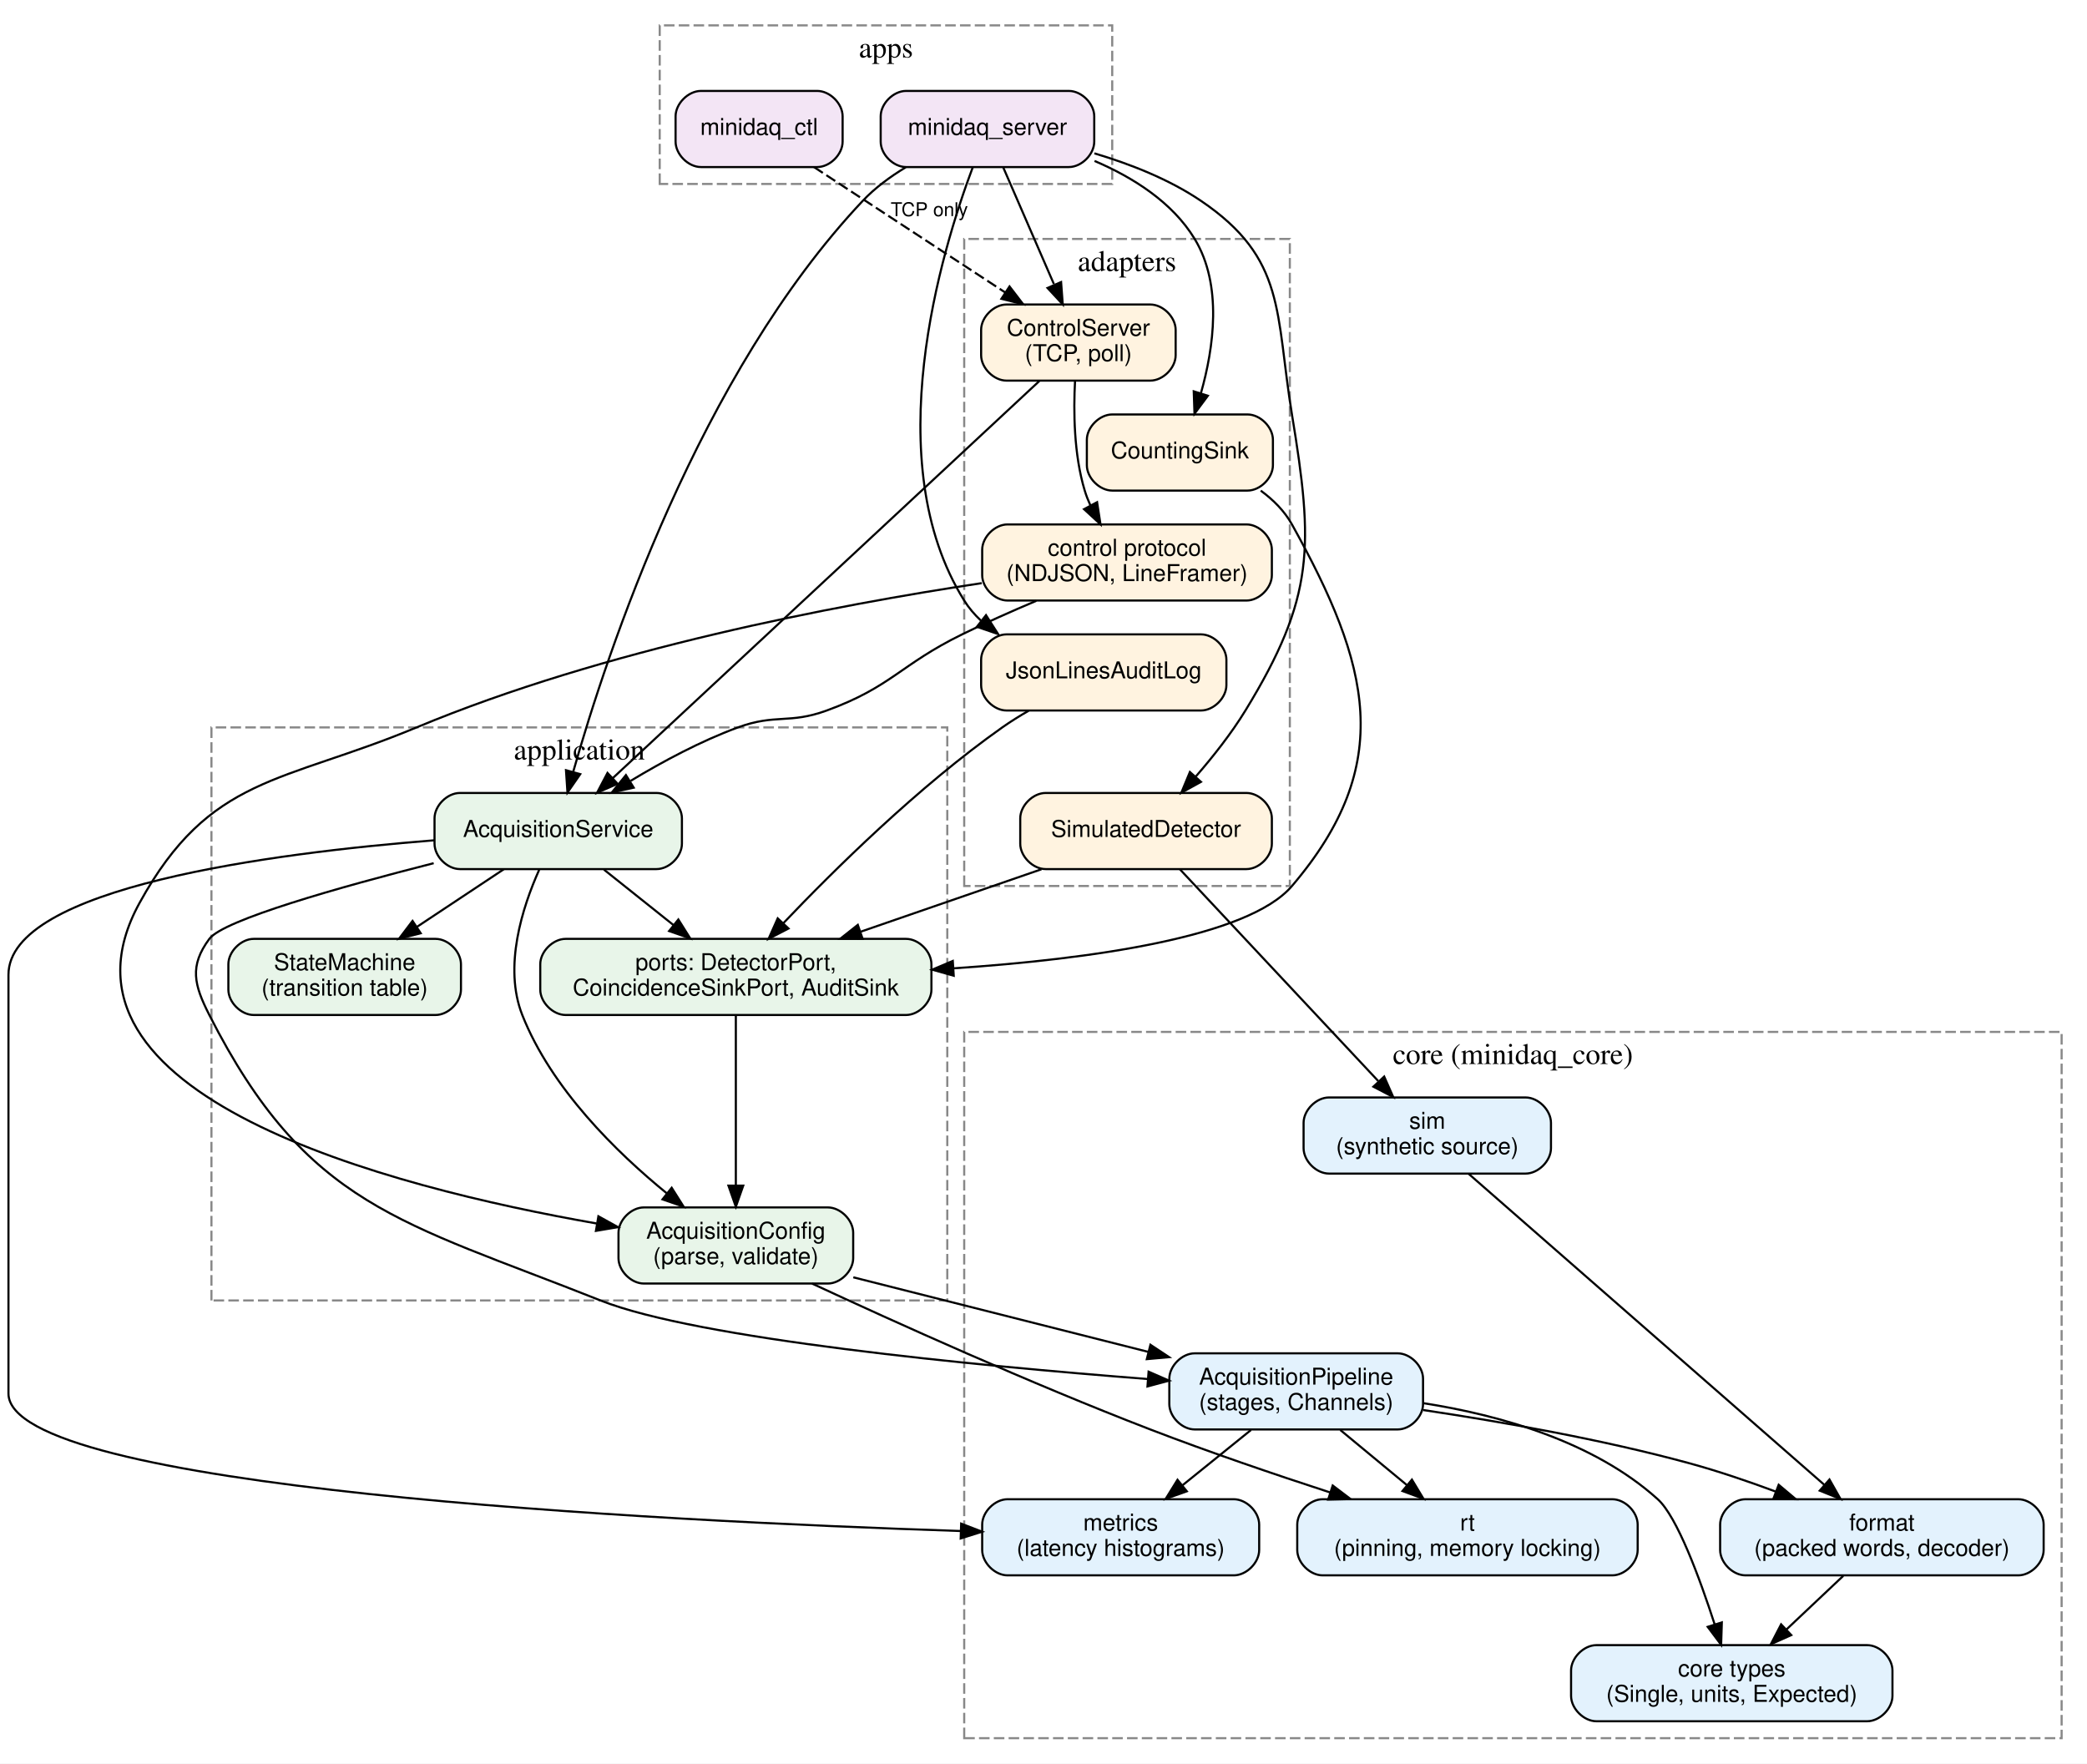
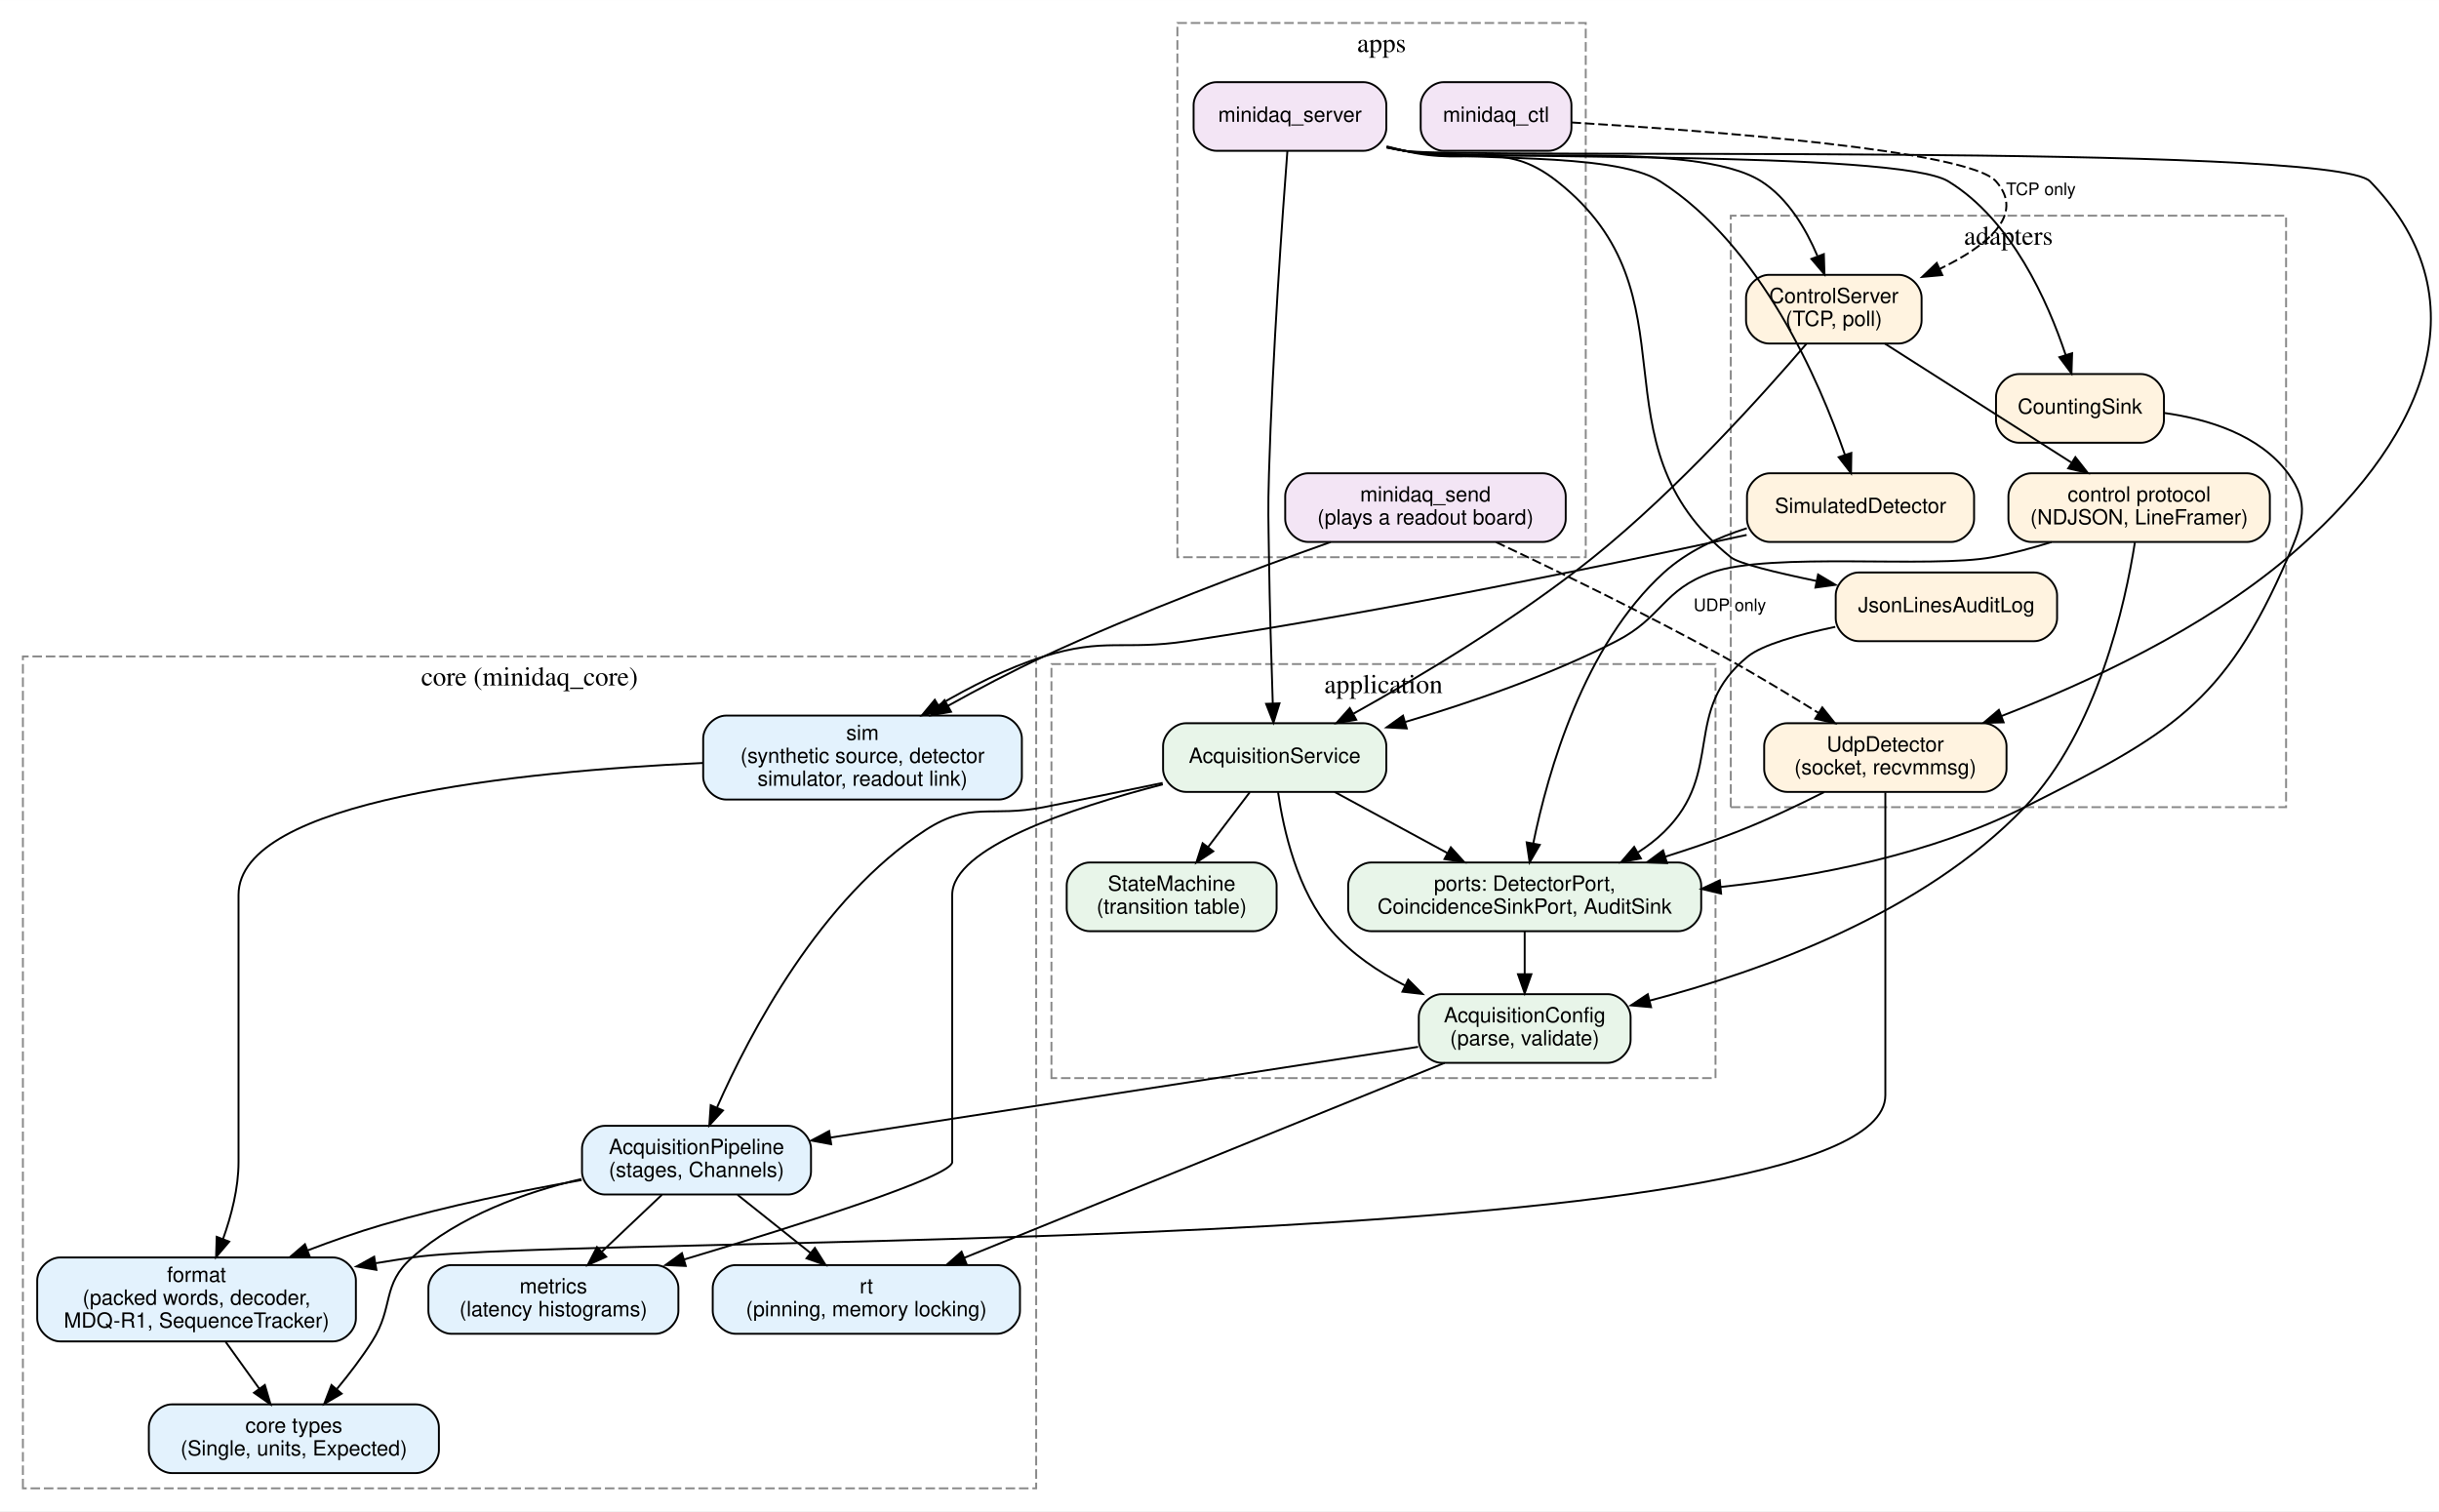
- <svg xmlns="http://www.w3.org/2000/svg" width="987pt" height="834pt" viewBox="0.00 0.00 987.00 834.00">
-   <g id="graph0" class="graph" transform="scale(1 1) rotate(0) translate(4 830)">
-     <polygon fill="white" stroke="transparent" points="-4,4 -4,-830 983,-830 983,4 -4,4" />
+ <svg xmlns="http://www.w3.org/2000/svg" width="1278pt" height="792pt" viewBox="0.00 0.00 1278.14 792.00">
+   <g id="graph0" class="graph" transform="scale(1 1) rotate(0) translate(4 788)">
+     <polygon fill="white" stroke="transparent" points="-4,4 -4,-788 1274.14,-788 1274.14,4 -4,4" />
    <g id="clust1" class="cluster">
-       <polygon fill="none" stroke="#888888" stroke-dasharray="5,2" points="308,-743 308,-818 522,-818 522,-743 308,-743" />
-       <text text-anchor="middle" x="415" y="-802.8" font-family="Times,serif" font-size="14.00">apps</text>
+       <polygon fill="none" stroke="#888888" stroke-dasharray="5,2" points="613,-496 613,-776 827,-776 827,-496 613,-496" />
+       <text text-anchor="middle" x="720" y="-760.8" font-family="Times,serif" font-size="14.00">apps</text>
    </g>
    <g id="clust2" class="cluster">
-       <polygon fill="none" stroke="#888888" stroke-dasharray="5,2" points="452,-411 452,-717 606,-717 606,-411 452,-411" />
-       <text text-anchor="middle" x="529" y="-701.8" font-family="Times,serif" font-size="14.00">adapters</text>
+       <polygon fill="none" stroke="#888888" stroke-dasharray="5,2" points="903,-365 903,-675 1194,-675 1194,-365 903,-365" />
+       <text text-anchor="middle" x="1048.5" y="-659.8" font-family="Times,serif" font-size="14.00">adapters</text>
    </g>
    <g id="clust3" class="cluster">
-       <polygon fill="none" stroke="#888888" stroke-dasharray="5,2" points="96,-215 96,-486 444,-486 444,-215 96,-215" />
-       <text text-anchor="middle" x="270" y="-470.8" font-family="Times,serif" font-size="14.00">application</text>
+       <polygon fill="none" stroke="#888888" stroke-dasharray="5,2" points="547,-223 547,-440 895,-440 895,-223 547,-223" />
+       <text text-anchor="middle" x="721" y="-424.8" font-family="Times,serif" font-size="14.00">application</text>
    </g>
    <g id="clust4" class="cluster">
-       <polygon fill="none" stroke="#888888" stroke-dasharray="5,2" points="452,-8 452,-342 971,-342 971,-8 452,-8" />
-       <text text-anchor="middle" x="711.5" y="-326.8" font-family="Times,serif" font-size="14.00">core (minidaq_core)</text>
+       <polygon fill="none" stroke="#888888" stroke-dasharray="5,2" points="8,-8 8,-444 539,-444 539,-8 8,-8" />
+       <text text-anchor="middle" x="273.5" y="-428.8" font-family="Times,serif" font-size="14.00">core (minidaq_core)</text>
    </g>
    <g id="node1" class="node app">
-       <path fill="#f3e5f5" stroke="black" d="M501.5,-787C501.5,-787 424.5,-787 424.5,-787 418.5,-787 412.5,-781 412.5,-775 412.5,-775 412.5,-763 412.5,-763 412.5,-757 418.5,-751 424.5,-751 424.5,-751 501.5,-751 501.5,-751 507.5,-751 513.5,-757 513.5,-763 513.5,-763 513.5,-775 513.5,-775 513.5,-781 507.5,-787 501.5,-787" />
-       <text text-anchor="middle" x="463" y="-766.2" font-family="Helvetica,sans-Serif" font-size="11.00">minidaq_server</text>
-     </g>
-     <g id="node3" class="node adapters">
-       <path fill="#fff3e0" stroke="black" d="M540,-686C540,-686 472,-686 472,-686 466,-686 460,-680 460,-674 460,-674 460,-662 460,-662 460,-656 466,-650 472,-650 472,-650 540,-650 540,-650 546,-650 552,-656 552,-662 552,-662 552,-674 552,-674 552,-680 546,-686 540,-686" />
-       <text text-anchor="middle" x="506" y="-671.2" font-family="Helvetica,sans-Serif" font-size="11.00">ControlServer</text>
-       <text text-anchor="middle" x="506" y="-659.2" font-family="Helvetica,sans-Serif" font-size="11.00">(TCP, poll)</text>
+       <path fill="#f3e5f5" stroke="black" d="M710.5,-745C710.5,-745 633.5,-745 633.5,-745 627.5,-745 621.5,-739 621.5,-733 621.5,-733 621.5,-721 621.5,-721 621.5,-715 627.5,-709 633.5,-709 633.5,-709 710.5,-709 710.5,-709 716.5,-709 722.5,-715 722.5,-721 722.5,-721 722.5,-733 722.5,-733 722.5,-739 716.5,-745 710.5,-745" />
+       <text text-anchor="middle" x="672" y="-724.2" font-family="Helvetica,sans-Serif" font-size="11.00">minidaq_server</text>
+     </g>
+     <g id="node4" class="node adapters">
+       <path fill="#fff3e0" stroke="black" d="M991,-644C991,-644 923,-644 923,-644 917,-644 911,-638 911,-632 911,-632 911,-620 911,-620 911,-614 917,-608 923,-608 923,-608 991,-608 991,-608 997,-608 1003,-614 1003,-620 1003,-620 1003,-632 1003,-632 1003,-638 997,-644 991,-644" />
+       <text text-anchor="middle" x="957" y="-629.2" font-family="Helvetica,sans-Serif" font-size="11.00">ControlServer</text>
+       <text text-anchor="middle" x="957" y="-617.2" font-family="Helvetica,sans-Serif" font-size="11.00">(TCP, poll)</text>
    </g>
    <g id="edge1" class="edge">
-       <path fill="none" stroke="black" d="M470.49,-750.76C477.09,-735.57 486.8,-713.2 494.4,-695.7" />
-       <polygon fill="black" stroke="black" points="497.82,-696.61 498.6,-686.05 491.4,-693.82 497.82,-696.61" />
+       <path fill="none" stroke="black" d="M722.58,-710.94C725.75,-710.22 728.91,-709.56 732,-709 773.03,-701.5 883.82,-715.4 919,-693 933,-684.09 942.41,-668.05 948.36,-654.01" />
+       <polygon fill="black" stroke="black" points="951.78,-654.86 952.1,-644.27 945.25,-652.35 951.78,-654.86" />
+     </g>
+     <g id="node6" class="node adapters">
+       <path fill="#fff3e0" stroke="black" d="M1018.5,-540C1018.5,-540 923.5,-540 923.5,-540 917.5,-540 911.5,-534 911.5,-528 911.5,-528 911.5,-516 911.5,-516 911.5,-510 917.5,-504 923.5,-504 923.5,-504 1018.5,-504 1018.5,-504 1024.5,-504 1030.5,-510 1030.5,-516 1030.5,-516 1030.5,-528 1030.5,-528 1030.5,-534 1024.5,-540 1018.5,-540" />
+       <text text-anchor="middle" x="971" y="-519.2" font-family="Helvetica,sans-Serif" font-size="11.00">SimulatedDetector</text>
+     </g>
+     <g id="edge3" class="edge">
+       <path fill="none" stroke="black" d="M722.6,-711.06C725.77,-710.31 728.92,-709.62 732,-709 761.41,-703.12 840.72,-709.14 866,-693 918.88,-659.24 949.44,-588.35 962.84,-549.63" />
+       <polygon fill="black" stroke="black" points="966.18,-550.66 966.02,-540.07 959.54,-548.45 966.18,-550.66" />
+     </g>
+     <g id="node7" class="node adapters">
+       <path fill="#fff3e0" stroke="black" d="M1035.5,-409C1035.5,-409 932.5,-409 932.5,-409 926.5,-409 920.5,-403 920.5,-397 920.5,-397 920.5,-385 920.5,-385 920.5,-379 926.5,-373 932.5,-373 932.5,-373 1035.5,-373 1035.5,-373 1041.5,-373 1047.5,-379 1047.5,-385 1047.5,-385 1047.5,-397 1047.5,-397 1047.5,-403 1041.5,-409 1035.5,-409" />
+       <text text-anchor="middle" x="984" y="-394.2" font-family="Helvetica,sans-Serif" font-size="11.00">UdpDetector</text>
+       <text text-anchor="middle" x="984" y="-382.2" font-family="Helvetica,sans-Serif" font-size="11.00">(socket, recvmmsg)</text>
+     </g>
+     <g id="edge7" class="edge">
+       <path fill="none" stroke="black" d="M722.55,-710.74C725.73,-710.07 728.9,-709.48 732,-709 759.79,-704.69 1218.43,-713.2 1238,-693 1300.36,-628.64 1263.34,-553.97 1195,-496 1150.46,-458.22 1089.84,-430.2 1045,-412.82" />
+       <polygon fill="black" stroke="black" points="1045.99,-409.45 1035.4,-409.16 1043.5,-415.99 1045.99,-409.45" />
+     </g>
+     <g id="node8" class="node adapters">
+       <path fill="#fff3e0" stroke="black" d="M1118,-592C1118,-592 1054,-592 1054,-592 1048,-592 1042,-586 1042,-580 1042,-580 1042,-568 1042,-568 1042,-562 1048,-556 1054,-556 1054,-556 1118,-556 1118,-556 1124,-556 1130,-562 1130,-568 1130,-568 1130,-580 1130,-580 1130,-586 1124,-592 1118,-592" />
+       <text text-anchor="middle" x="1086" y="-571.2" font-family="Helvetica,sans-Serif" font-size="11.00">CountingSink</text>
+     </g>
+     <g id="edge4" class="edge">
+       <path fill="none" stroke="black" d="M722.56,-710.83C725.74,-710.14 728.9,-709.52 732,-709 763.28,-703.76 989.94,-709.55 1017,-693 1050.18,-672.71 1069.15,-630.04 1078.51,-601.96" />
+       <polygon fill="black" stroke="black" points="1081.88,-602.93 1081.54,-592.35 1075.2,-600.84 1081.88,-602.93" />
+     </g>
+     <g id="node9" class="node adapters">
+       <path fill="#fff3e0" stroke="black" d="M1062,-488C1062,-488 970,-488 970,-488 964,-488 958,-482 958,-476 958,-476 958,-464 958,-464 958,-458 964,-452 970,-452 970,-452 1062,-452 1062,-452 1068,-452 1074,-458 1074,-464 1074,-464 1074,-476 1074,-476 1074,-482 1068,-488 1062,-488" />
+       <text text-anchor="middle" x="1016" y="-467.2" font-family="Helvetica,sans-Serif" font-size="11.00">JsonLinesAuditLog</text>
+     </g>
+     <g id="edge5" class="edge">
+       <path fill="none" stroke="black" d="M722.67,-711.34C725.82,-710.52 728.95,-709.74 732,-709 767.25,-700.5 783.53,-715.45 812,-693 887.73,-633.28 827.88,-556.49 903,-496 907.05,-492.74 926.34,-488.02 947.87,-483.56" />
+       <polygon fill="black" stroke="black" points="948.76,-486.95 957.87,-481.53 947.37,-480.09 948.76,-486.95" />
+     </g>
+     <g id="node10" class="node application">
+       <path fill="#e8f5e9" stroke="black" d="M710.5,-409C710.5,-409 617.5,-409 617.5,-409 611.5,-409 605.5,-403 605.5,-397 605.5,-397 605.5,-385 605.5,-385 605.5,-379 611.5,-373 617.5,-373 617.5,-373 710.5,-373 710.5,-373 716.5,-373 722.5,-379 722.5,-385 722.5,-385 722.5,-397 722.5,-397 722.5,-403 716.5,-409 710.5,-409" />
+       <text text-anchor="middle" x="664" y="-388.2" font-family="Helvetica,sans-Serif" font-size="11.00">AcquisitionService</text>
+     </g>
+     <g id="edge2" class="edge">
+       <path fill="none" stroke="black" d="M670.64,-708.83C668.13,-676.05 662.84,-602.24 661,-540 660.42,-520.45 660.72,-515.55 661,-496 661.37,-470.01 662.28,-440.37 662.99,-419.4" />
+       <polygon fill="black" stroke="black" points="666.5,-419.41 663.35,-409.29 659.5,-419.17 666.5,-419.41" />
+     </g>
+     <g id="node2" class="node app">
+       <path fill="#f3e5f5" stroke="black" d="M807.5,-745C807.5,-745 752.5,-745 752.5,-745 746.5,-745 740.5,-739 740.5,-733 740.5,-733 740.5,-721 740.5,-721 740.5,-715 746.5,-709 752.5,-709 752.5,-709 807.5,-709 807.5,-709 813.5,-709 819.5,-715 819.5,-721 819.5,-721 819.5,-733 819.5,-733 819.5,-739 813.5,-745 807.5,-745" />
+       <text text-anchor="middle" x="780" y="-724.2" font-family="Helvetica,sans-Serif" font-size="11.00">minidaq_ctl</text>
+     </g>
+     <g id="edge6" class="edge">
+       <path fill="none" stroke="black" stroke-dasharray="5,2" d="M819.57,-723.86C889.17,-719.68 1027.54,-709.4 1042,-693 1057.57,-675.34 1037.22,-659.07 1012.53,-647.11" />
+       <polygon fill="black" stroke="black" points="1013.85,-643.86 1003.3,-642.9 1010.94,-650.23 1013.85,-643.86" />
+       <text text-anchor="middle" x="1065.5" y="-685.8" font-family="Helvetica,sans-Serif" font-size="9.00">TCP only</text>
+     </g>
+     <g id="node3" class="node app">
+       <path fill="#f3e5f5" stroke="black" d="M804.5,-540C804.5,-540 681.5,-540 681.5,-540 675.5,-540 669.5,-534 669.5,-528 669.5,-528 669.5,-516 669.5,-516 669.5,-510 675.5,-504 681.5,-504 681.5,-504 804.5,-504 804.5,-504 810.5,-504 816.5,-510 816.5,-516 816.5,-516 816.5,-528 816.5,-528 816.5,-534 810.5,-540 804.5,-540" />
+       <text text-anchor="middle" x="743" y="-525.2" font-family="Helvetica,sans-Serif" font-size="11.00">minidaq_send</text>
+       <text text-anchor="middle" x="743" y="-513.2" font-family="Helvetica,sans-Serif" font-size="11.00">(plays a readout board)</text>
+     </g>
+     <g id="edge9" class="edge">
+       <path fill="none" stroke="black" stroke-dasharray="5,2" d="M780.05,-503.88C811.96,-488.85 859.06,-466.02 899,-444 915.72,-434.79 933.82,-423.85 949,-414.4" />
+       <polygon fill="black" stroke="black" points="950.95,-417.3 957.57,-409.02 947.24,-411.37 950.95,-417.3" />
+       <text text-anchor="middle" x="902.5" y="-467.8" font-family="Helvetica,sans-Serif" font-size="9.00">UDP only</text>
+     </g>
+     <g id="node18" class="node core">
+       <path fill="#e3f2fd" stroke="black" d="M519.5,-413C519.5,-413 376.5,-413 376.5,-413 370.5,-413 364.5,-407 364.5,-401 364.5,-401 364.5,-381 364.5,-381 364.5,-375 370.5,-369 376.5,-369 376.5,-369 519.5,-369 519.5,-369 525.5,-369 531.5,-375 531.5,-381 531.5,-381 531.5,-401 531.5,-401 531.5,-407 525.5,-413 519.5,-413" />
+       <text text-anchor="middle" x="448" y="-400.2" font-family="Helvetica,sans-Serif" font-size="11.00">sim</text>
+       <text text-anchor="middle" x="448" y="-388.2" font-family="Helvetica,sans-Serif" font-size="11.00">(synthetic source, detector</text>
+       <text text-anchor="middle" x="448" y="-376.2" font-family="Helvetica,sans-Serif" font-size="11.00">simulator, readout link)</text>
+     </g>
+     <g id="edge8" class="edge">
+       <path fill="none" stroke="black" d="M693.33,-503.96C652.4,-489.43 593.13,-467.24 543,-444 526.32,-436.26 508.51,-426.85 492.88,-418.17" />
+       <polygon fill="black" stroke="black" points="494.39,-415 483.96,-413.16 490.97,-421.1 494.39,-415" />
    </g>
    <g id="node5" class="node adapters">
-       <path fill="#fff3e0" stroke="black" d="M585.5,-455C585.5,-455 490.5,-455 490.5,-455 484.5,-455 478.5,-449 478.5,-443 478.5,-443 478.5,-431 478.5,-431 478.5,-425 484.5,-419 490.5,-419 490.5,-419 585.5,-419 585.5,-419 591.5,-419 597.5,-425 597.5,-431 597.5,-431 597.5,-443 597.5,-443 597.5,-449 591.5,-455 585.5,-455" />
-       <text text-anchor="middle" x="538" y="-434.2" font-family="Helvetica,sans-Serif" font-size="11.00">SimulatedDetector</text>
-     </g>
-     <g id="edge3" class="edge">
-       <path fill="none" stroke="black" d="M513.57,-757.48C530.54,-752.43 548.96,-745.2 564,-735 604.38,-707.62 599.1,-682.14 607,-634 617.2,-571.85 617.88,-547.72 585,-494 578.34,-483.11 569.66,-472.14 561.57,-462.83" />
-       <polygon fill="black" stroke="black" points="563.96,-460.25 554.69,-455.12 558.74,-464.91 563.96,-460.25" />
-     </g>
-     <g id="node6" class="node adapters">
-       <path fill="#fff3e0" stroke="black" d="M586,-634C586,-634 522,-634 522,-634 516,-634 510,-628 510,-622 510,-622 510,-610 510,-610 510,-604 516,-598 522,-598 522,-598 586,-598 586,-598 592,-598 598,-604 598,-610 598,-610 598,-622 598,-622 598,-628 592,-634 586,-634" />
-       <text text-anchor="middle" x="554" y="-613.2" font-family="Helvetica,sans-Serif" font-size="11.00">CountingSink</text>
-     </g>
-     <g id="edge4" class="edge">
-       <path fill="none" stroke="black" d="M513.64,-753.89C531.84,-746.11 550.45,-734.38 561,-717 574.27,-695.14 570,-665.42 563.95,-644.07" />
-       <polygon fill="black" stroke="black" points="567.23,-642.84 560.91,-634.34 560.55,-644.93 567.23,-642.84" />
-     </g>
-     <g id="node7" class="node adapters">
-       <path fill="#fff3e0" stroke="black" d="M564,-530C564,-530 472,-530 472,-530 466,-530 460,-524 460,-518 460,-518 460,-506 460,-506 460,-500 466,-494 472,-494 472,-494 564,-494 564,-494 570,-494 576,-500 576,-506 576,-506 576,-518 576,-518 576,-524 570,-530 564,-530" />
-       <text text-anchor="middle" x="518" y="-509.2" font-family="Helvetica,sans-Serif" font-size="11.00">JsonLinesAuditLog</text>
-     </g>
-     <g id="edge5" class="edge">
-       <path fill="none" stroke="black" d="M456,-750.77C441.12,-711.12 410.91,-611.78 452,-546 454.19,-542.49 456.88,-539.35 459.9,-536.53" />
-       <polygon fill="black" stroke="black" points="462.31,-539.09 468.02,-530.16 457.99,-533.58 462.31,-539.09" />
-     </g>
-     <g id="node8" class="node application">
-       <path fill="#e8f5e9" stroke="black" d="M306.5,-455C306.5,-455 213.5,-455 213.5,-455 207.5,-455 201.5,-449 201.5,-443 201.5,-443 201.5,-431 201.5,-431 201.5,-425 207.5,-419 213.5,-419 213.5,-419 306.5,-419 306.5,-419 312.5,-419 318.5,-425 318.5,-431 318.5,-431 318.5,-443 318.5,-443 318.5,-449 312.5,-455 306.5,-455" />
-       <text text-anchor="middle" x="260" y="-434.2" font-family="Helvetica,sans-Serif" font-size="11.00">AcquisitionService</text>
-     </g>
-     <g id="edge2" class="edge">
-       <path fill="none" stroke="black" d="M424.36,-750.89C417,-746.45 409.8,-741.15 404,-735 326.62,-652.95 283.11,-521.52 267.12,-465.13" />
-       <polygon fill="black" stroke="black" points="270.41,-463.9 264.37,-455.19 263.67,-465.76 270.41,-463.9" />
-     </g>
-     <g id="node2" class="node app">
-       <path fill="#f3e5f5" stroke="black" d="M382.5,-787C382.5,-787 327.5,-787 327.5,-787 321.5,-787 315.5,-781 315.5,-775 315.5,-775 315.5,-763 315.5,-763 315.5,-757 321.5,-751 327.5,-751 327.5,-751 382.5,-751 382.5,-751 388.5,-751 394.5,-757 394.5,-763 394.5,-763 394.5,-775 394.5,-775 394.5,-781 388.5,-787 382.5,-787" />
-       <text text-anchor="middle" x="355" y="-766.2" font-family="Helvetica,sans-Serif" font-size="11.00">minidaq_ctl</text>
-     </g>
-     <g id="edge6" class="edge">
-       <path fill="none" stroke="black" stroke-dasharray="5,2" d="M380.96,-750.98C405.91,-734.62 443.8,-709.78 471.33,-691.73" />
-       <polygon fill="black" stroke="black" points="473.43,-694.54 479.88,-686.13 469.59,-688.68 473.43,-694.54" />
-       <text text-anchor="middle" x="435.5" y="-727.8" font-family="Helvetica,sans-Serif" font-size="9.00">TCP only</text>
-     </g>
-     <g id="node4" class="node adapters">
-       <path fill="#fff3e0" stroke="black" d="M585.5,-582C585.5,-582 472.5,-582 472.5,-582 466.5,-582 460.5,-576 460.5,-570 460.5,-570 460.5,-558 460.5,-558 460.5,-552 466.5,-546 472.5,-546 472.5,-546 585.5,-546 585.5,-546 591.5,-546 597.5,-552 597.5,-558 597.5,-558 597.5,-570 597.5,-570 597.5,-576 591.5,-582 585.5,-582" />
-       <text text-anchor="middle" x="529" y="-567.2" font-family="Helvetica,sans-Serif" font-size="11.00">control protocol</text>
-       <text text-anchor="middle" x="529" y="-555.2" font-family="Helvetica,sans-Serif" font-size="11.00">(NDJSON, LineFramer)</text>
-     </g>
-     <g id="edge7" class="edge">
-       <path fill="none" stroke="black" d="M504.42,-649.88C503.65,-635.67 503.82,-615.1 509,-598 509.7,-595.67 510.61,-593.34 511.65,-591.06" />
-       <polygon fill="black" stroke="black" points="514.84,-592.51 516.46,-582.04 508.67,-589.21 514.84,-592.51" />
-     </g>
-     <g id="edge8" class="edge">
-       <path fill="none" stroke="black" d="M487.51,-649.79C444.13,-609.41 335.73,-508.49 285.85,-462.07" />
-       <polygon fill="black" stroke="black" points="288.07,-459.35 278.37,-455.1 283.3,-464.48 288.07,-459.35" />
-     </g>
-     <g id="edge9" class="edge">
-       <path fill="none" stroke="black" d="M486.1,-545.87C474.59,-541 462.22,-535.51 451,-530 421.7,-515.62 417.65,-505.2 387,-494 369.15,-487.48 362.84,-492.54 345,-486 327.47,-479.58 309.29,-469.8 294.27,-460.74" />
-       <polygon fill="black" stroke="black" points="295.7,-457.51 285.35,-455.23 292.02,-463.46 295.7,-457.51" />
-     </g>
-     <g id="node10" class="node application">
-       <path fill="#e8f5e9" stroke="black" d="M387.5,-259C387.5,-259 300.5,-259 300.5,-259 294.5,-259 288.5,-253 288.5,-247 288.5,-247 288.5,-235 288.5,-235 288.5,-229 294.5,-223 300.5,-223 300.5,-223 387.5,-223 387.5,-223 393.5,-223 399.5,-229 399.5,-235 399.5,-235 399.5,-247 399.5,-247 399.5,-253 393.5,-259 387.5,-259" />
-       <text text-anchor="middle" x="344" y="-244.2" font-family="Helvetica,sans-Serif" font-size="11.00">AcquisitionConfig</text>
-       <text text-anchor="middle" x="344" y="-232.2" font-family="Helvetica,sans-Serif" font-size="11.00">(parse, validate)</text>
+       <path fill="#fff3e0" stroke="black" d="M1173.5,-540C1173.5,-540 1060.5,-540 1060.5,-540 1054.5,-540 1048.5,-534 1048.5,-528 1048.5,-528 1048.5,-516 1048.5,-516 1048.5,-510 1054.5,-504 1060.5,-504 1060.5,-504 1173.5,-504 1173.5,-504 1179.5,-504 1185.5,-510 1185.5,-516 1185.5,-516 1185.5,-528 1185.5,-528 1185.5,-534 1179.5,-540 1173.5,-540" />
+       <text text-anchor="middle" x="1117" y="-525.2" font-family="Helvetica,sans-Serif" font-size="11.00">control protocol</text>
+       <text text-anchor="middle" x="1117" y="-513.2" font-family="Helvetica,sans-Serif" font-size="11.00">(NDJSON, LineFramer)</text>
    </g>
    <g id="edge10" class="edge">
-       <path fill="none" stroke="black" d="M460.3,-554.23C390.88,-543.78 281.52,-522.91 193,-486 129.38,-459.48 95.23,-463.39 62,-403 11.93,-312 179.97,-268.6 278.13,-251.41" />
-       <polygon fill="black" stroke="black" points="279,-254.81 288.27,-249.68 277.83,-247.91 279,-254.81" />
+       <path fill="none" stroke="black" d="M983.78,-607.93C1010.55,-590.86 1051.86,-564.53 1081.38,-545.71" />
+       <polygon fill="black" stroke="black" points="1083.58,-548.46 1090.13,-540.13 1079.82,-542.55 1083.58,-548.46" />
+     </g>
+     <g id="edge11" class="edge">
+       <path fill="none" stroke="black" d="M942.63,-607.84C920.36,-581.84 875.41,-531.7 831,-496 790.92,-463.78 740.23,-433.49 705.26,-414" />
+       <polygon fill="black" stroke="black" points="706.73,-410.82 696.29,-409.04 703.35,-416.94 706.73,-410.82" />
+     </g>
+     <g id="edge12" class="edge">
+       <path fill="none" stroke="black" d="M1071.09,-503.95C1060.97,-500.8 1050.22,-497.9 1040,-496 1007.84,-490.01 923.85,-498.89 893,-488 867.18,-478.89 867.37,-464.49 843,-452 808.09,-434.1 766.7,-419.83 732.52,-409.7" />
+       <polygon fill="black" stroke="black" points="733.2,-406.25 722.62,-406.82 731.24,-412.97 733.2,-406.25" />
+     </g>
+     <g id="node12" class="node application">
+       <path fill="#e8f5e9" stroke="black" d="M838.5,-267C838.5,-267 751.5,-267 751.5,-267 745.5,-267 739.5,-261 739.5,-255 739.5,-255 739.5,-243 739.5,-243 739.5,-237 745.5,-231 751.5,-231 751.5,-231 838.5,-231 838.5,-231 844.5,-231 850.5,-237 850.5,-243 850.5,-243 850.5,-255 850.5,-255 850.5,-261 844.5,-267 838.5,-267" />
+       <text text-anchor="middle" x="795" y="-252.2" font-family="Helvetica,sans-Serif" font-size="11.00">AcquisitionConfig</text>
+       <text text-anchor="middle" x="795" y="-240.2" font-family="Helvetica,sans-Serif" font-size="11.00">(parse, validate)</text>
+     </g>
+     <g id="edge13" class="edge">
+       <path fill="none" stroke="black" d="M1114.76,-503.69C1109.83,-472.2 1095.27,-405.09 1057,-365 1003.9,-309.38 919.23,-278.98 860.57,-263.63" />
+       <polygon fill="black" stroke="black" points="861.22,-260.18 850.66,-261.12 859.5,-266.97 861.22,-260.18" />
+     </g>
+     <g id="node13" class="node application">
+       <path fill="#e8f5e9" stroke="black" d="M875.5,-336C875.5,-336 714.5,-336 714.5,-336 708.5,-336 702.5,-330 702.5,-324 702.5,-324 702.5,-312 702.5,-312 702.5,-306 708.5,-300 714.5,-300 714.5,-300 875.5,-300 875.5,-300 881.5,-300 887.5,-306 887.5,-312 887.5,-312 887.5,-324 887.5,-324 887.5,-330 881.5,-336 875.5,-336" />
+       <text text-anchor="middle" x="795" y="-321.2" font-family="Helvetica,sans-Serif" font-size="11.00">ports: DetectorPort,</text>
+       <text text-anchor="middle" x="795" y="-309.2" font-family="Helvetica,sans-Serif" font-size="11.00">CoincidenceSinkPort, AuditSink</text>
+     </g>
+     <g id="edge14" class="edge">
+       <path fill="none" stroke="black" d="M911.42,-511.19C895.87,-506.3 880.1,-498.97 868,-488 825.98,-449.9 807.14,-383.4 799.53,-346.19" />
+       <polygon fill="black" stroke="black" points="802.91,-345.25 797.6,-336.08 796.04,-346.56 802.91,-345.25" />
+     </g>
+     <g id="edge15" class="edge">
+       <path fill="none" stroke="black" d="M911.31,-507.69C841.34,-492.47 721.73,-467.64 618,-452 584.85,-447 574.99,-454.02 543,-444 523.92,-438.03 504.31,-428.04 487.89,-418.42" />
+       <polygon fill="black" stroke="black" points="489.49,-415.3 479.12,-413.13 485.88,-421.29 489.49,-415.3" />
+     </g>
+     <g id="edge16" class="edge">
+       <path fill="none" stroke="black" d="M951.89,-372.88C938.01,-365.87 921.44,-358.01 906,-352 894.06,-347.35 881.18,-342.97 868.57,-339.02" />
+       <polygon fill="black" stroke="black" points="869.59,-335.67 859,-336.07 867.53,-342.36 869.59,-335.67" />
+     </g>
+     <g id="node15" class="node core">
+       <path fill="#e3f2fd" stroke="black" d="M170.5,-129C170.5,-129 27.5,-129 27.5,-129 21.5,-129 15.5,-123 15.5,-117 15.5,-117 15.5,-97 15.5,-97 15.5,-91 21.5,-85 27.5,-85 27.5,-85 170.5,-85 170.5,-85 176.5,-85 182.5,-91 182.5,-97 182.5,-97 182.5,-117 182.5,-117 182.5,-123 176.5,-129 170.5,-129" />
+       <text text-anchor="middle" x="99" y="-116.2" font-family="Helvetica,sans-Serif" font-size="11.00">format</text>
+       <text text-anchor="middle" x="99" y="-104.2" font-family="Helvetica,sans-Serif" font-size="11.00">(packed words, decoder,</text>
+       <text text-anchor="middle" x="99" y="-92.2" font-family="Helvetica,sans-Serif" font-size="11.00">MDQ-R1, SequenceTracker)</text>
+     </g>
+     <g id="edge17" class="edge">
+       <path fill="none" stroke="black" d="M984,-372.78C984,-358.41 984,-337.37 984,-319 984,-319 984,-319 984,-214 984,-127.7 297.37,-141.61 212,-129 205.78,-128.08 199.38,-127.07 192.94,-126" />
+       <polygon fill="black" stroke="black" points="193.25,-122.51 182.81,-124.29 192.08,-129.41 193.25,-122.51" />
+     </g>
+     <g id="edge18" class="edge">
+       <path fill="none" stroke="black" d="M1130.02,-571.63C1153.31,-568.38 1180.1,-560.09 1195,-540 1206.65,-524.3 1202.72,-513.97 1195,-496 1161.62,-418.3 1132.53,-403.04 1057,-365 1007.99,-340.32 948.04,-328.64 897.86,-323.21" />
+       <polygon fill="black" stroke="black" points="897.93,-319.7 887.63,-322.17 897.23,-326.66 897.93,-319.7" />
+     </g>
+     <g id="edge19" class="edge">
+       <path fill="none" stroke="black" d="M957.77,-459.51C938.26,-455.39 919.54,-450.1 912,-444 876.77,-415.49 900.39,-383.7 868,-352 863.96,-348.05 859.37,-344.52 854.49,-341.38" />
+       <polygon fill="black" stroke="black" points="855.89,-338.14 845.48,-336.14 852.37,-344.19 855.89,-338.14" />
    </g>
    <g id="node11" class="node application">
-       <path fill="#e8f5e9" stroke="black" d="M424.5,-386C424.5,-386 263.5,-386 263.5,-386 257.5,-386 251.5,-380 251.5,-374 251.5,-374 251.5,-362 251.5,-362 251.5,-356 257.5,-350 263.5,-350 263.5,-350 424.5,-350 424.5,-350 430.5,-350 436.5,-356 436.5,-362 436.5,-362 436.5,-374 436.5,-374 436.5,-380 430.5,-386 424.5,-386" />
-       <text text-anchor="middle" x="344" y="-371.2" font-family="Helvetica,sans-Serif" font-size="11.00">ports: DetectorPort,</text>
-       <text text-anchor="middle" x="344" y="-359.2" font-family="Helvetica,sans-Serif" font-size="11.00">CoincidenceSinkPort, AuditSink</text>
-     </g>
-     <g id="edge11" class="edge">
-       <path fill="none" stroke="black" d="M488.54,-418.92C462.43,-409.9 430.22,-398.78 402.83,-389.32" />
-       <polygon fill="black" stroke="black" points="403.96,-386.01 393.37,-386.05 401.68,-392.62 403.96,-386.01" />
+       <path fill="#e8f5e9" stroke="black" d="M653,-336C653,-336 567,-336 567,-336 561,-336 555,-330 555,-324 555,-324 555,-312 555,-312 555,-306 561,-300 567,-300 567,-300 653,-300 653,-300 659,-300 665,-306 665,-312 665,-312 665,-324 665,-324 665,-330 659,-336 653,-336" />
+       <text text-anchor="middle" x="610" y="-321.2" font-family="Helvetica,sans-Serif" font-size="11.00">StateMachine</text>
+       <text text-anchor="middle" x="610" y="-309.2" font-family="Helvetica,sans-Serif" font-size="11.00">(transition table)</text>
+     </g>
+     <g id="edge20" class="edge">
+       <path fill="none" stroke="black" d="M650.93,-372.81C644.36,-364.18 636.28,-353.56 629.04,-344.03" />
+       <polygon fill="black" stroke="black" points="631.79,-341.87 622.95,-336.03 626.22,-346.11 631.79,-341.87" />
+     </g>
+     <g id="edge21" class="edge">
+       <path fill="none" stroke="black" d="M665.76,-372.8C668.59,-353.11 675.83,-320.87 694,-300 704.33,-288.14 718.13,-278.8 732.21,-271.56" />
+       <polygon fill="black" stroke="black" points="733.97,-274.6 741.46,-267.1 730.93,-268.29 733.97,-274.6" />
+     </g>
+     <g id="edge22" class="edge">
+       <path fill="none" stroke="black" d="M695.38,-372.99C713.07,-363.4 735.37,-351.32 754.39,-341.01" />
+       <polygon fill="black" stroke="black" points="756.3,-343.96 763.42,-336.11 752.96,-337.8 756.3,-343.96" />
+     </g>
+     <g id="node14" class="node core">
+       <path fill="#e3f2fd" stroke="black" d="M409,-198C409,-198 313,-198 313,-198 307,-198 301,-192 301,-186 301,-186 301,-174 301,-174 301,-168 307,-162 313,-162 313,-162 409,-162 409,-162 415,-162 421,-168 421,-174 421,-174 421,-186 421,-186 421,-192 415,-198 409,-198" />
+       <text text-anchor="middle" x="361" y="-183.2" font-family="Helvetica,sans-Serif" font-size="11.00">AcquisitionPipeline</text>
+       <text text-anchor="middle" x="361" y="-171.2" font-family="Helvetica,sans-Serif" font-size="11.00">(stages, Channels)</text>
+     </g>
+     <g id="edge23" class="edge">
+       <path fill="none" stroke="black" d="M605.26,-377.71C585.49,-373.61 563.3,-369.06 543,-365 515.48,-359.49 504.53,-368.3 481,-353 425.93,-317.2 388.89,-246.46 371.81,-207.79" />
+       <polygon fill="black" stroke="black" points="374.87,-206.04 367.71,-198.24 368.44,-208.81 374.87,-206.04" />
    </g>
    <g id="node16" class="node core">
-       <path fill="#e3f2fd" stroke="black" d="M717.5,-311C717.5,-311 624.5,-311 624.5,-311 618.5,-311 612.5,-305 612.5,-299 612.5,-299 612.5,-287 612.5,-287 612.5,-281 618.5,-275 624.5,-275 624.5,-275 717.5,-275 717.5,-275 723.5,-275 729.5,-281 729.5,-287 729.5,-287 729.5,-299 729.5,-299 729.5,-305 723.5,-311 717.5,-311" />
-       <text text-anchor="middle" x="671" y="-296.2" font-family="Helvetica,sans-Serif" font-size="11.00">sim</text>
-       <text text-anchor="middle" x="671" y="-284.2" font-family="Helvetica,sans-Serif" font-size="11.00">(synthetic source)</text>
-     </g>
-     <g id="edge12" class="edge">
-       <path fill="none" stroke="black" d="M554.04,-418.87C577.41,-393.92 620.94,-347.45 647.8,-318.77" />
-       <polygon fill="black" stroke="black" points="650.62,-320.88 654.9,-311.19 645.51,-316.1 650.62,-320.88" />
-     </g>
-     <g id="edge13" class="edge">
-       <path fill="none" stroke="black" d="M592.24,-597.98C598.16,-593.63 603.47,-588.35 607,-582 643.9,-515.56 656.32,-468.82 607,-411 586.31,-386.75 511.62,-376.44 447.1,-372.08" />
-       <polygon fill="black" stroke="black" points="447.04,-368.57 436.84,-371.44 446.6,-375.56 447.04,-368.57" />
-     </g>
-     <g id="edge14" class="edge">
-       <path fill="none" stroke="black" d="M482.49,-493.89C478.18,-491.42 473.92,-488.76 470,-486 430.43,-458.09 390.41,-418.57 366.41,-393.36" />
-       <polygon fill="black" stroke="black" points="368.9,-390.9 359.49,-386.03 363.8,-395.7 368.9,-390.9" />
-     </g>
-     <g id="node9" class="node application">
-       <path fill="#e8f5e9" stroke="black" d="M202,-386C202,-386 116,-386 116,-386 110,-386 104,-380 104,-374 104,-374 104,-362 104,-362 104,-356 110,-350 116,-350 116,-350 202,-350 202,-350 208,-350 214,-356 214,-362 214,-362 214,-374 214,-374 214,-380 208,-386 202,-386" />
-       <text text-anchor="middle" x="159" y="-371.2" font-family="Helvetica,sans-Serif" font-size="11.00">StateMachine</text>
-       <text text-anchor="middle" x="159" y="-359.2" font-family="Helvetica,sans-Serif" font-size="11.00">(transition table)</text>
-     </g>
-     <g id="edge15" class="edge">
-       <path fill="none" stroke="black" d="M234.25,-418.92C221.79,-410.65 206.65,-400.61 193.23,-391.71" />
-       <polygon fill="black" stroke="black" points="194.97,-388.66 184.7,-386.05 191.1,-394.49 194.97,-388.66" />
-     </g>
-     <g id="edge16" class="edge">
-       <path fill="none" stroke="black" d="M251,-418.68C243.05,-400.93 234,-372.79 243,-350 256.72,-315.25 287.49,-285.1 311.48,-265.56" />
-       <polygon fill="black" stroke="black" points="313.66,-268.3 319.32,-259.34 309.31,-262.81 313.66,-268.3" />
-     </g>
-     <g id="edge17" class="edge">
-       <path fill="none" stroke="black" d="M281.63,-418.75C291.63,-410.77 303.65,-401.18 314.46,-392.56" />
-       <polygon fill="black" stroke="black" points="316.81,-395.17 322.44,-386.2 312.44,-389.7 316.81,-395.17" />
-     </g>
-     <g id="node12" class="node core">
-       <path fill="#e3f2fd" stroke="black" d="M657,-190C657,-190 561,-190 561,-190 555,-190 549,-184 549,-178 549,-178 549,-166 549,-166 549,-160 555,-154 561,-154 561,-154 657,-154 657,-154 663,-154 669,-160 669,-166 669,-166 669,-178 669,-178 669,-184 663,-190 657,-190" />
-       <text text-anchor="middle" x="609" y="-175.2" font-family="Helvetica,sans-Serif" font-size="11.00">AcquisitionPipeline</text>
-       <text text-anchor="middle" x="609" y="-163.2" font-family="Helvetica,sans-Serif" font-size="11.00">(stages, Channels)</text>
-     </g>
-     <g id="edge18" class="edge">
-       <path fill="none" stroke="black" d="M201.1,-421.79C156.45,-410.42 101.64,-394.95 95,-386 85.47,-373.15 87.75,-364.26 95,-350 141.12,-259.26 185.42,-252.63 280,-215 325.65,-196.84 456.61,-184.23 538.87,-177.84" />
-       <polygon fill="black" stroke="black" points="539.2,-181.32 548.9,-177.07 538.67,-174.34 539.2,-181.32" />
-     </g>
-     <g id="node14" class="node core">
-       <path fill="#e3f2fd" stroke="black" d="M579.5,-121C579.5,-121 472.5,-121 472.5,-121 466.5,-121 460.5,-115 460.5,-109 460.5,-109 460.5,-97 460.5,-97 460.5,-91 466.5,-85 472.5,-85 472.5,-85 579.5,-85 579.5,-85 585.5,-85 591.5,-91 591.5,-97 591.5,-97 591.5,-109 591.5,-109 591.5,-115 585.5,-121 579.5,-121" />
-       <text text-anchor="middle" x="526" y="-106.2" font-family="Helvetica,sans-Serif" font-size="11.00">metrics</text>
-       <text text-anchor="middle" x="526" y="-94.2" font-family="Helvetica,sans-Serif" font-size="11.00">(latency histograms)</text>
-     </g>
-     <g id="edge19" class="edge">
-       <path fill="none" stroke="black" d="M201.33,-432.61C124.64,-426.54 0,-410.31 0,-369 0,-369 0,-369 0,-171 0,-126.16 304.64,-110.77 450.24,-105.97" />
-       <polygon fill="black" stroke="black" points="450.56,-109.46 460.45,-105.64 450.34,-102.46 450.56,-109.46" />
-     </g>
-     <g id="edge20" class="edge">
-       <path fill="none" stroke="black" d="M399.55,-225.95C440.1,-215.7 495.37,-201.73 538.95,-190.71" />
-       <polygon fill="black" stroke="black" points="540.07,-194.04 548.91,-188.19 538.36,-187.25 540.07,-194.04" />
-     </g>
-     <g id="node15" class="node core">
-       <path fill="#e3f2fd" stroke="black" d="M758.5,-121C758.5,-121 621.5,-121 621.5,-121 615.5,-121 609.5,-115 609.5,-109 609.5,-109 609.5,-97 609.5,-97 609.5,-91 615.5,-85 621.5,-85 621.5,-85 758.5,-85 758.5,-85 764.5,-85 770.5,-91 770.5,-97 770.5,-97 770.5,-109 770.5,-109 770.5,-115 764.5,-121 758.5,-121" />
-       <text text-anchor="middle" x="690" y="-106.2" font-family="Helvetica,sans-Serif" font-size="11.00">rt</text>
-       <text text-anchor="middle" x="690" y="-94.2" font-family="Helvetica,sans-Serif" font-size="11.00">(pinning, memory locking)</text>
-     </g>
-     <g id="edge21" class="edge">
-       <path fill="none" stroke="black" d="M380.07,-222.98C419.08,-204.86 483.3,-175.83 540,-154 567.61,-143.37 598.55,-132.83 625.13,-124.18" />
-       <polygon fill="black" stroke="black" points="626.27,-127.49 634.71,-121.09 624.12,-120.83 626.27,-127.49" />
-     </g>
-     <g id="edge22" class="edge">
-       <path fill="none" stroke="black" d="M344,-349.88C344,-329.15 344,-293.95 344,-269.42" />
-       <polygon fill="black" stroke="black" points="347.5,-269.31 344,-259.31 340.5,-269.31 347.5,-269.31" />
-     </g>
-     <g id="node13" class="node core">
-       <path fill="#e3f2fd" stroke="black" d="M950.5,-121C950.5,-121 821.5,-121 821.5,-121 815.5,-121 809.5,-115 809.5,-109 809.5,-109 809.5,-97 809.5,-97 809.5,-91 815.5,-85 821.5,-85 821.5,-85 950.5,-85 950.5,-85 956.5,-85 962.5,-91 962.5,-97 962.5,-97 962.5,-109 962.5,-109 962.5,-115 956.5,-121 950.5,-121" />
-       <text text-anchor="middle" x="886" y="-106.2" font-family="Helvetica,sans-Serif" font-size="11.00">format</text>
-       <text text-anchor="middle" x="886" y="-94.2" font-family="Helvetica,sans-Serif" font-size="11.00">(packed words, decoder)</text>
-     </g>
-     <g id="edge23" class="edge">
-       <path fill="none" stroke="black" d="M669.09,-163.18C705.82,-157.69 753.55,-149.32 795,-138 808.48,-134.32 822.78,-129.46 835.94,-124.56" />
-       <polygon fill="black" stroke="black" points="837.19,-127.83 845.3,-121.01 834.71,-121.29 837.19,-127.83" />
+       <path fill="#e3f2fd" stroke="black" d="M339.5,-125C339.5,-125 232.5,-125 232.5,-125 226.5,-125 220.5,-119 220.5,-113 220.5,-113 220.5,-101 220.5,-101 220.5,-95 226.5,-89 232.5,-89 232.5,-89 339.5,-89 339.5,-89 345.5,-89 351.5,-95 351.5,-101 351.5,-101 351.5,-113 351.5,-113 351.5,-119 345.5,-125 339.5,-125" />
+       <text text-anchor="middle" x="286" y="-110.2" font-family="Helvetica,sans-Serif" font-size="11.00">metrics</text>
+       <text text-anchor="middle" x="286" y="-98.2" font-family="Helvetica,sans-Serif" font-size="11.00">(latency histograms)</text>
    </g>
    <g id="edge24" class="edge">
-       <path fill="none" stroke="black" d="M587.63,-153.75C577.75,-145.77 565.87,-136.18 555.19,-127.56" />
-       <polygon fill="black" stroke="black" points="557.28,-124.75 547.3,-121.2 552.88,-130.2 557.28,-124.75" />
+       <path fill="none" stroke="black" d="M605.37,-376.96C556.56,-364.36 495,-343.58 495,-319 495,-319 495,-319 495,-179 495,-171.43 415.34,-146.15 354.38,-127.91" />
+       <polygon fill="black" stroke="black" points="355.36,-124.54 344.77,-125.04 353.36,-131.25 355.36,-124.54" />
    </g>
    <g id="edge25" class="edge">
-       <path fill="none" stroke="black" d="M629.86,-153.75C639.4,-145.85 650.86,-136.37 661.21,-127.81" />
-       <polygon fill="black" stroke="black" points="663.74,-130.27 669.21,-121.2 659.27,-124.87 663.74,-130.27" />
+       <path fill="none" stroke="black" d="M739.15,-239.38C660.42,-227.22 516.86,-205.06 431.07,-191.82" />
+       <polygon fill="black" stroke="black" points="431.58,-188.35 421.16,-190.29 430.51,-195.27 431.58,-188.35" />
    </g>
    <g id="node17" class="node core">
-       <path fill="#e3f2fd" stroke="black" d="M879,-52C879,-52 751,-52 751,-52 745,-52 739,-46 739,-40 739,-40 739,-28 739,-28 739,-22 745,-16 751,-16 751,-16 879,-16 879,-16 885,-16 891,-22 891,-28 891,-28 891,-40 891,-40 891,-46 885,-52 879,-52" />
-       <text text-anchor="middle" x="815" y="-37.2" font-family="Helvetica,sans-Serif" font-size="11.00">core types</text>
-       <text text-anchor="middle" x="815" y="-25.2" font-family="Helvetica,sans-Serif" font-size="11.00">(Single, units, Expected)</text>
+       <path fill="#e3f2fd" stroke="black" d="M518.5,-125C518.5,-125 381.5,-125 381.5,-125 375.5,-125 369.5,-119 369.5,-113 369.5,-113 369.5,-101 369.5,-101 369.5,-95 375.5,-89 381.5,-89 381.5,-89 518.5,-89 518.5,-89 524.5,-89 530.5,-95 530.5,-101 530.5,-101 530.5,-113 530.5,-113 530.5,-119 524.5,-125 518.5,-125" />
+       <text text-anchor="middle" x="450" y="-110.2" font-family="Helvetica,sans-Serif" font-size="11.00">rt</text>
+       <text text-anchor="middle" x="450" y="-98.2" font-family="Helvetica,sans-Serif" font-size="11.00">(pinning, memory locking)</text>
    </g>
    <g id="edge26" class="edge">
-       <path fill="none" stroke="black" d="M669.16,-166.43C705.18,-160.8 749.7,-148.36 780,-121 789.13,-112.76 799.81,-83.77 806.95,-61.71" />
-       <polygon fill="black" stroke="black" points="810.3,-62.75 809.97,-52.16 803.62,-60.65 810.3,-62.75" />
+       <path fill="none" stroke="black" d="M753.04,-230.97C689.67,-205.26 569.69,-156.57 501.24,-128.79" />
+       <polygon fill="black" stroke="black" points="502.52,-125.53 491.94,-125.02 499.89,-132.02 502.52,-125.53" />
    </g>
    <g id="edge27" class="edge">
-       <path fill="none" stroke="black" d="M867.72,-84.75C859.58,-77.07 849.85,-67.89 840.98,-59.52" />
-       <polygon fill="black" stroke="black" points="843.14,-56.75 833.47,-52.43 838.34,-61.84 843.14,-56.75" />
+       <path fill="none" stroke="black" d="M795,-299.75C795,-293 795,-285.09 795,-277.59" />
+       <polygon fill="black" stroke="black" points="798.5,-277.43 795,-267.43 791.5,-277.43 798.5,-277.43" />
    </g>
    <g id="edge28" class="edge">
-       <path fill="none" stroke="black" d="M690.46,-274.98C728.9,-241.37 814.65,-166.39 858.71,-127.86" />
-       <polygon fill="black" stroke="black" points="861.21,-130.33 866.43,-121.11 856.6,-125.06 861.21,-130.33" />
+       <path fill="none" stroke="black" d="M300.81,-169.59C269.27,-164 230.2,-156.03 196,-146 183.28,-142.27 169.89,-137.56 157.25,-132.73" />
+       <polygon fill="black" stroke="black" points="158.35,-129.4 147.76,-129.04 155.81,-135.93 158.35,-129.4" />
+     </g>
+     <g id="edge29" class="edge">
+       <path fill="none" stroke="black" d="M342.84,-161.81C333.45,-152.92 321.82,-141.91 311.53,-132.17" />
+       <polygon fill="black" stroke="black" points="313.66,-129.36 303.99,-125.03 308.84,-134.45 313.66,-129.36" />
+     </g>
+     <g id="edge30" class="edge">
+       <path fill="none" stroke="black" d="M382.54,-161.81C394.02,-152.66 408.31,-141.26 420.77,-131.32" />
+       <polygon fill="black" stroke="black" points="423.02,-134 428.65,-125.03 418.65,-128.53 423.02,-134" />
+     </g>
+     <g id="node19" class="node core">
+       <path fill="#e3f2fd" stroke="black" d="M214,-52C214,-52 86,-52 86,-52 80,-52 74,-46 74,-40 74,-40 74,-28 74,-28 74,-22 80,-16 86,-16 86,-16 214,-16 214,-16 220,-16 226,-22 226,-28 226,-28 226,-40 226,-40 226,-46 220,-52 214,-52" />
+       <text text-anchor="middle" x="150" y="-37.2" font-family="Helvetica,sans-Serif" font-size="11.00">core types</text>
+       <text text-anchor="middle" x="150" y="-25.2" font-family="Helvetica,sans-Serif" font-size="11.00">(Single, units, Expected)</text>
+     </g>
+     <g id="edge31" class="edge">
+       <path fill="none" stroke="black" d="M300.65,-170.12C271.07,-163.15 236.62,-150.79 212,-129 195.78,-114.64 202.62,-103.29 191,-85 185.61,-76.51 178.97,-67.84 172.61,-60.15" />
+       <polygon fill="black" stroke="black" points="175.04,-57.61 165.9,-52.26 169.71,-62.14 175.04,-57.61" />
+     </g>
+     <g id="edge32" class="edge">
+       <path fill="none" stroke="black" d="M114.3,-84.7C119.82,-77.02 126.1,-68.28 131.83,-60.29" />
+       <polygon fill="black" stroke="black" points="134.79,-62.17 137.78,-52.01 129.11,-58.09 134.79,-62.17" />
+     </g>
+     <g id="edge33" class="edge">
+       <path fill="none" stroke="black" d="M364.21,-388.16C267.33,-383.71 121,-368.74 121,-319 121,-319 121,-319 121,-179 121,-165.36 117.25,-150.87 112.84,-138.57" />
+       <polygon fill="black" stroke="black" points="116.1,-137.29 109.23,-129.22 109.57,-139.81 116.1,-137.29" />
    </g>
  </g>
</svg>
